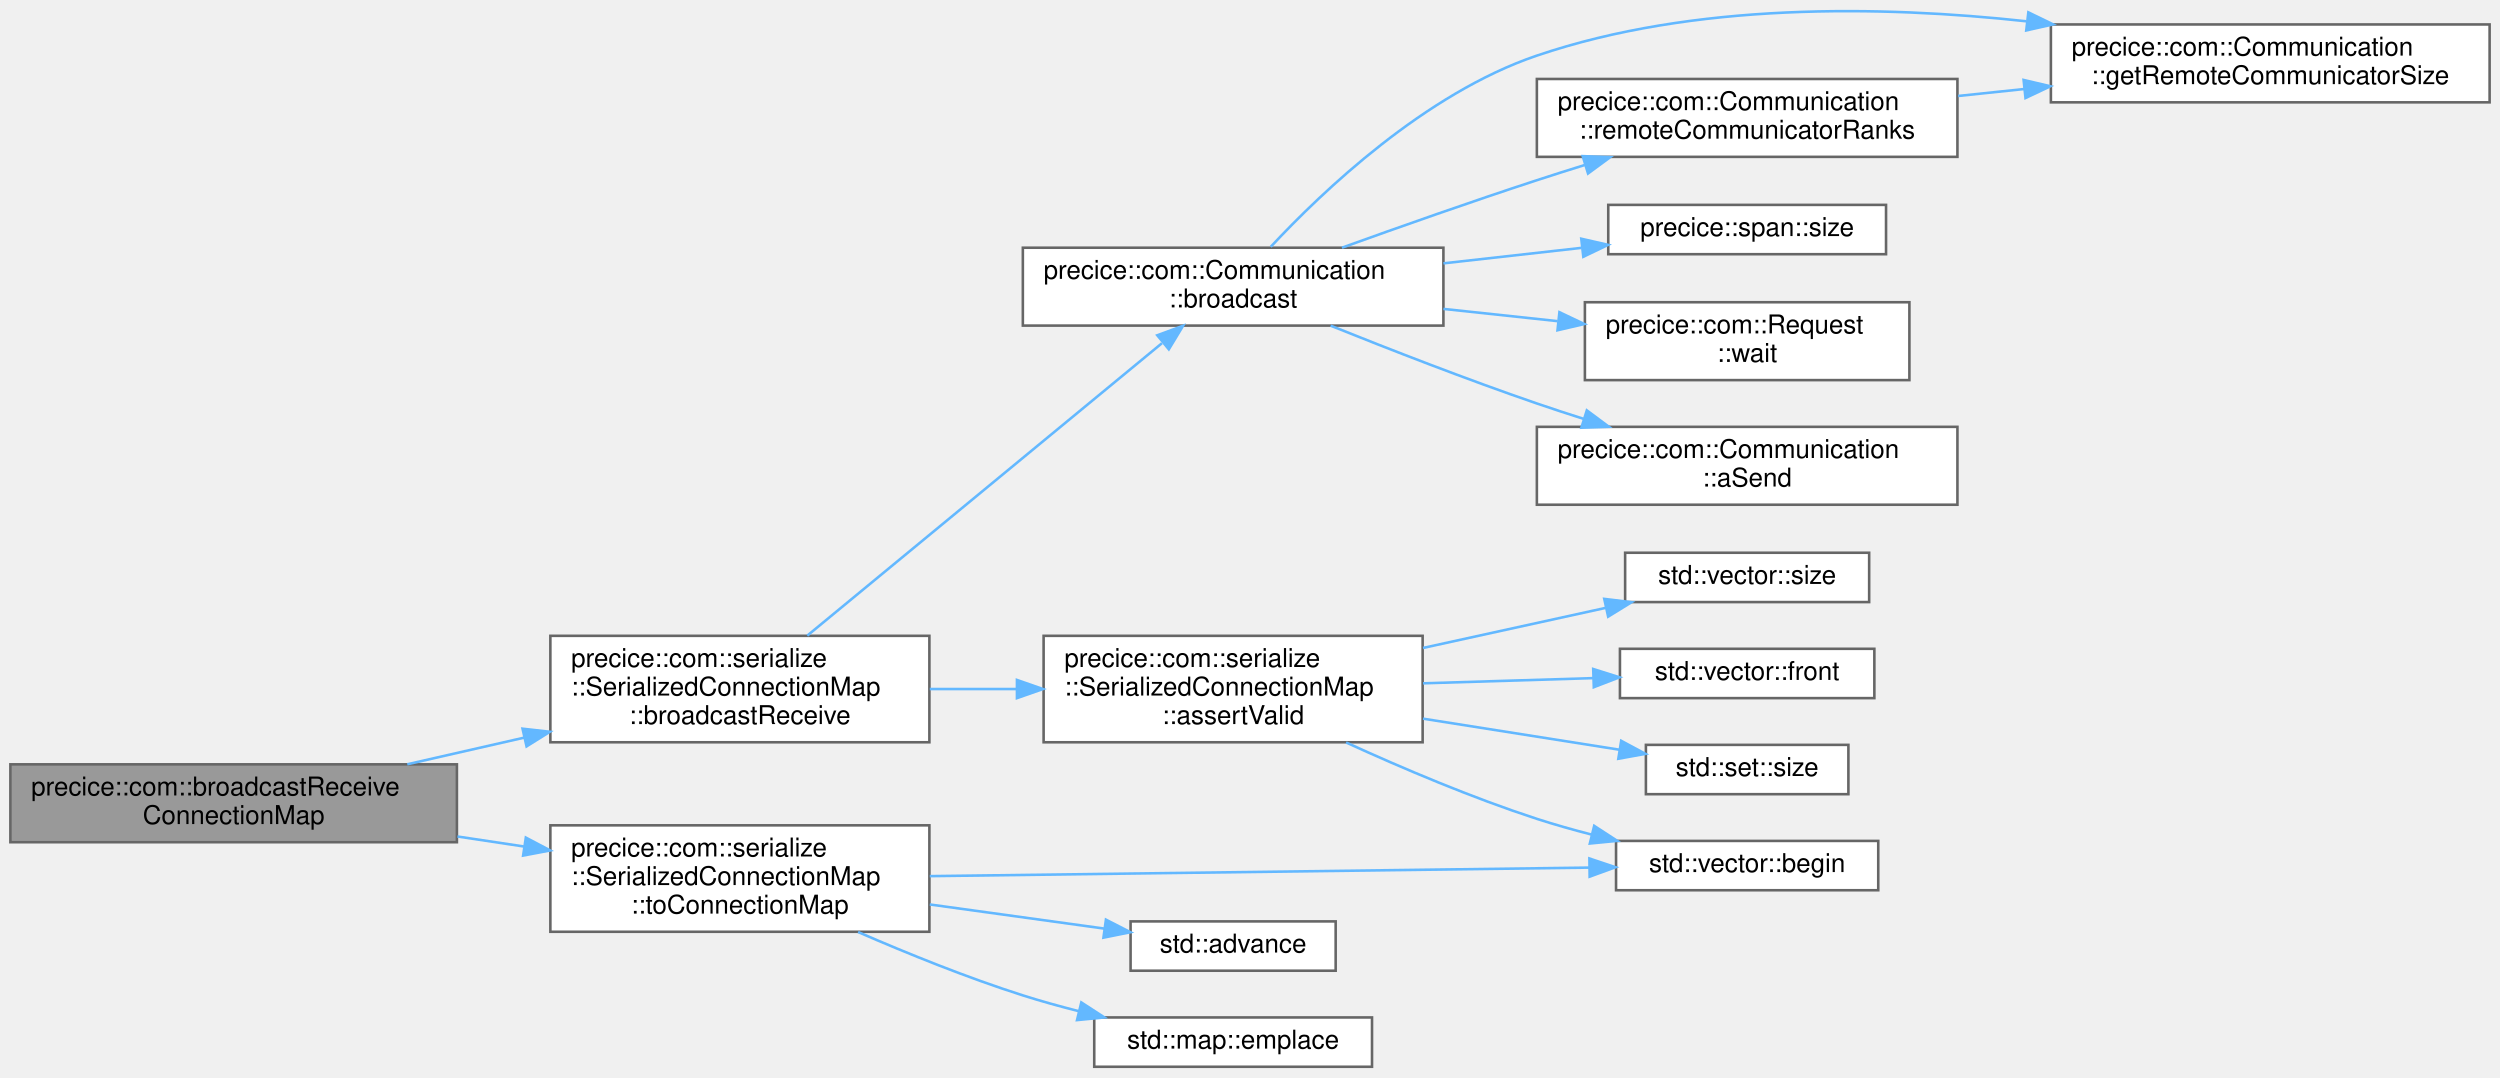
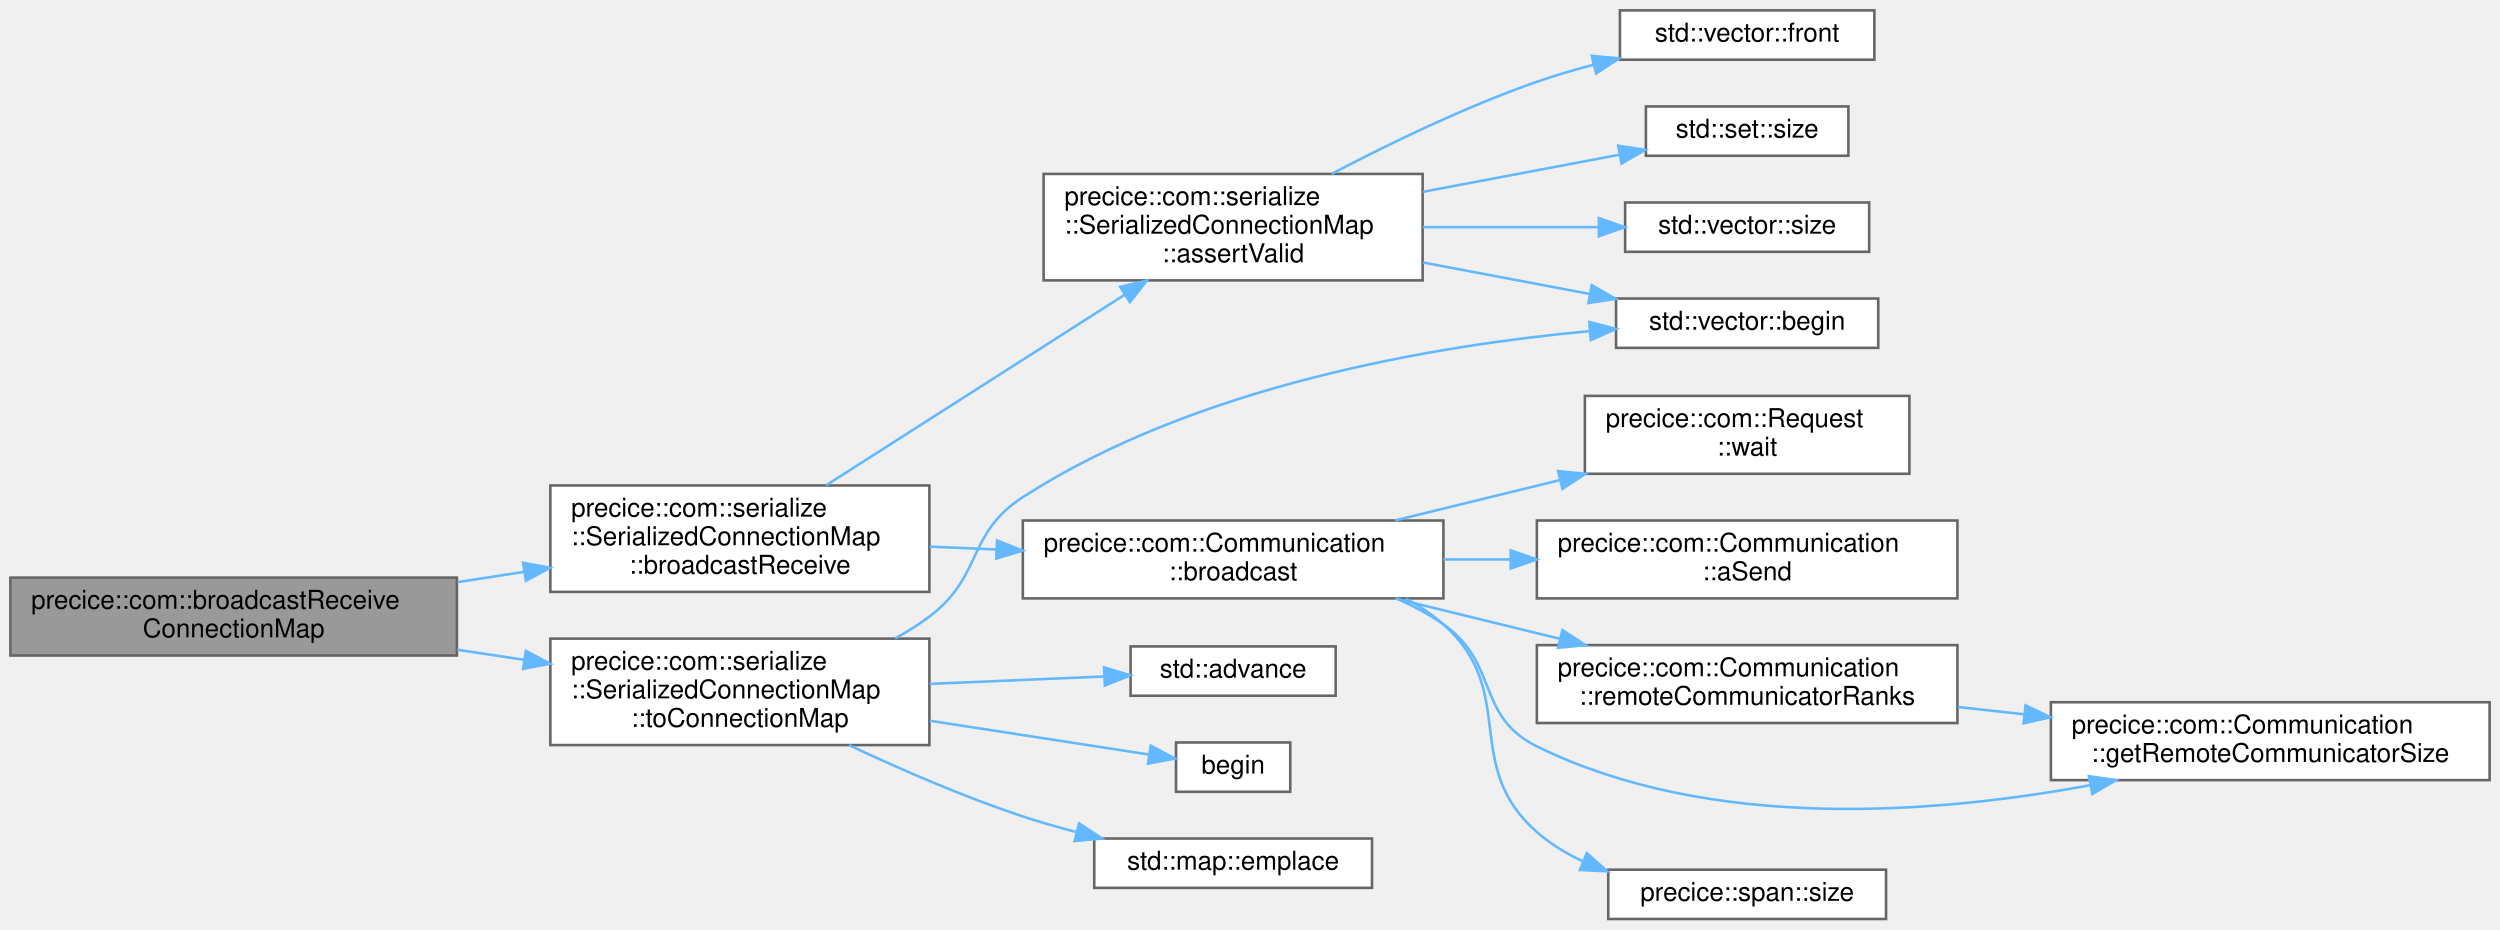
- <svg xmlns="http://www.w3.org/2000/svg" xmlns:xlink="http://www.w3.org/1999/xlink" width="963pt" height="415pt" viewBox="0.00 0.00 963.00 414.84">
-   <g id="graph0" class="graph" transform="scale(1 1) rotate(0) translate(4 410.84)">
+ <svg xmlns="http://www.w3.org/2000/svg" xmlns:xlink="http://www.w3.org/1999/xlink" width="963pt" height="358pt" viewBox="0.00 0.00 963.00 358.00">
+   <g id="graph0" class="graph" transform="scale(1 1) rotate(0) translate(4 354)">
    <g id="Node000001" class="node">
      <g id="a_Node000001">
        <a xlink:title=" ">
-           <polygon fill="#999999" stroke="#666666" points="172,-116.5 0,-116.5 0,-86.5 172,-86.5 172,-116.5" />
-           <text text-anchor="start" x="8" y="-104.5" font-family="Helvetica,sans-Serif" font-size="10.00">precice::com::broadcastReceive</text>
-           <text text-anchor="middle" x="86" y="-93.5" font-family="Helvetica,sans-Serif" font-size="10.00">ConnectionMap</text>
+           <polygon fill="#999999" stroke="#666666" points="172,-131.5 0,-131.5 0,-101.5 172,-101.5 172,-131.5" />
+           <text text-anchor="start" x="8" y="-119.5" font-family="Helvetica,sans-Serif" font-size="10.00">precice::com::broadcastReceive</text>
+           <text text-anchor="middle" x="86" y="-108.5" font-family="Helvetica,sans-Serif" font-size="10.00">ConnectionMap</text>
        </a>
      </g>
    </g>
    <g id="Node000002" class="node">
      <g id="a_Node000002">
        <a xlink:href="classprecice_1_1com_1_1serialize_1_1SerializedConnectionMap.html#a7efe96fc1599d92dbcf929606a5943b0" target="_top" xlink:title="receives a SerializedConnectionMap and calls assertValid before returning">
-           <polygon fill="white" stroke="#666666" points="354,-166 208,-166 208,-125 354,-125 354,-166" />
-           <text text-anchor="start" x="216" y="-154" font-family="Helvetica,sans-Serif" font-size="10.00">precice::com::serialize</text>
-           <text text-anchor="start" x="216" y="-143" font-family="Helvetica,sans-Serif" font-size="10.00">::SerializedConnectionMap</text>
-           <text text-anchor="middle" x="281" y="-132" font-family="Helvetica,sans-Serif" font-size="10.00">::broadcastReceive</text>
+           <polygon fill="white" stroke="#666666" points="354,-167 208,-167 208,-126 354,-126 354,-167" />
+           <text text-anchor="start" x="216" y="-155" font-family="Helvetica,sans-Serif" font-size="10.00">precice::com::serialize</text>
+           <text text-anchor="start" x="216" y="-144" font-family="Helvetica,sans-Serif" font-size="10.00">::SerializedConnectionMap</text>
+           <text text-anchor="middle" x="281" y="-133" font-family="Helvetica,sans-Serif" font-size="10.00">::broadcastReceive</text>
        </a>
      </g>
    </g>
    <g id="edge1_Node000001_Node000002" class="edge">
      <g id="a_edge1_Node000001_Node000002">
        <a xlink:title=" ">
-           <path fill="none" stroke="#63b8ff" d="M152.88,-116.52C167.39,-119.83 182.93,-123.37 197.99,-126.8" />
-           <polygon fill="#63b8ff" stroke="#63b8ff" points="197.28,-130.23 207.81,-129.04 198.83,-123.41 197.28,-130.23" />
+           <path fill="none" stroke="#63b8ff" d="M172.21,-129.75C180.78,-131.08 189.46,-132.43 197.99,-133.75" />
+           <polygon fill="#63b8ff" stroke="#63b8ff" points="197.5,-137.22 207.92,-135.3 198.58,-130.3 197.5,-137.22" />
        </a>
      </g>
    </g>
    <g id="Node000014" class="node">
      <g id="a_Node000014">
        <a xlink:href="classprecice_1_1com_1_1serialize_1_1SerializedConnectionMap.html#a496360dae8fd4fed55334120552b75e4" target="_top" xlink:title="Builds and returns the connection map represented by the serialized state.">
-           <polygon fill="white" stroke="#666666" points="354,-93 208,-93 208,-52 354,-52 354,-93" />
-           <text text-anchor="start" x="216" y="-81" font-family="Helvetica,sans-Serif" font-size="10.00">precice::com::serialize</text>
-           <text text-anchor="start" x="216" y="-70" font-family="Helvetica,sans-Serif" font-size="10.00">::SerializedConnectionMap</text>
-           <text text-anchor="middle" x="281" y="-59" font-family="Helvetica,sans-Serif" font-size="10.00">::toConnectionMap</text>
+           <polygon fill="white" stroke="#666666" points="354,-108 208,-108 208,-67 354,-67 354,-108" />
+           <text text-anchor="start" x="216" y="-96" font-family="Helvetica,sans-Serif" font-size="10.00">precice::com::serialize</text>
+           <text text-anchor="start" x="216" y="-85" font-family="Helvetica,sans-Serif" font-size="10.00">::SerializedConnectionMap</text>
+           <text text-anchor="middle" x="281" y="-74" font-family="Helvetica,sans-Serif" font-size="10.00">::toConnectionMap</text>
        </a>
      </g>
    </g>
    <g id="edge14_Node000001_Node000014" class="edge">
      <g id="a_edge14_Node000001_Node000014">
        <a xlink:title=" ">
-           <path fill="none" stroke="#63b8ff" d="M172.21,-88.7C180.78,-87.41 189.46,-86.1 197.99,-84.82" />
-           <polygon fill="#63b8ff" stroke="#63b8ff" points="198.55,-88.28 207.92,-83.33 197.51,-81.36 198.55,-88.28" />
+           <path fill="none" stroke="#63b8ff" d="M172.21,-103.7C180.78,-102.41 189.46,-101.1 197.99,-99.82" />
+           <polygon fill="#63b8ff" stroke="#63b8ff" points="198.55,-103.28 207.92,-98.33 197.51,-96.36 198.55,-103.28" />
        </a>
      </g>
    </g>
    <g id="Node000003" class="node">
      <g id="a_Node000003">
        <a xlink:href="classprecice_1_1com_1_1serialize_1_1SerializedConnectionMap.html#ac371682a00038cb21f3da4012831be73" target="_top" xlink:title="asserts the content for correctness">
-           <polygon fill="white" stroke="#666666" points="544,-166 398,-166 398,-125 544,-125 544,-166" />
-           <text text-anchor="start" x="406" y="-154" font-family="Helvetica,sans-Serif" font-size="10.00">precice::com::serialize</text>
-           <text text-anchor="start" x="406" y="-143" font-family="Helvetica,sans-Serif" font-size="10.00">::SerializedConnectionMap</text>
-           <text text-anchor="middle" x="471" y="-132" font-family="Helvetica,sans-Serif" font-size="10.00">::assertValid</text>
+           <polygon fill="white" stroke="#666666" points="544,-287 398,-287 398,-246 544,-246 544,-287" />
+           <text text-anchor="start" x="406" y="-275" font-family="Helvetica,sans-Serif" font-size="10.00">precice::com::serialize</text>
+           <text text-anchor="start" x="406" y="-264" font-family="Helvetica,sans-Serif" font-size="10.00">::SerializedConnectionMap</text>
+           <text text-anchor="middle" x="471" y="-253" font-family="Helvetica,sans-Serif" font-size="10.00">::assertValid</text>
        </a>
      </g>
    </g>
    <g id="edge2_Node000002_Node000003" class="edge">
      <g id="a_edge2_Node000002_Node000003">
        <a xlink:title=" ">
-           <path fill="none" stroke="#63b8ff" d="M354.15,-145.5C365.09,-145.5 376.45,-145.5 387.59,-145.5" />
-           <polygon fill="#63b8ff" stroke="#63b8ff" points="387.73,-149 397.73,-145.5 387.73,-142 387.73,-149" />
+           <path fill="none" stroke="#63b8ff" d="M314.32,-167.13C346.16,-187.45 394.91,-218.57 429.36,-240.56" />
+           <polygon fill="#63b8ff" stroke="#63b8ff" points="427.48,-243.51 437.79,-245.94 431.24,-237.61 427.48,-243.51" />
        </a>
      </g>
    </g>
    <g id="Node000008" class="node">
      <g id="a_Node000008">
        <a xlink:href="classprecice_1_1com_1_1Communication.html#af30b8fdbac93d60e7a54f0e67e5aeb53" target="_top" xlink:title=" ">
-           <polygon fill="white" stroke="#666666" points="552,-315.5 390,-315.5 390,-285.5 552,-285.5 552,-315.5" />
-           <text text-anchor="start" x="398" y="-303.5" font-family="Helvetica,sans-Serif" font-size="10.00">precice::com::Communication</text>
-           <text text-anchor="middle" x="471" y="-292.5" font-family="Helvetica,sans-Serif" font-size="10.00">::broadcast</text>
+           <polygon fill="white" stroke="#666666" points="552,-153.5 390,-153.5 390,-123.5 552,-123.5 552,-153.5" />
+           <text text-anchor="start" x="398" y="-141.5" font-family="Helvetica,sans-Serif" font-size="10.00">precice::com::Communication</text>
+           <text text-anchor="middle" x="471" y="-130.5" font-family="Helvetica,sans-Serif" font-size="10.00">::broadcast</text>
        </a>
      </g>
    </g>
    <g id="edge7_Node000002_Node000008" class="edge">
      <g id="a_edge7_Node000002_Node000008">
        <a xlink:title=" ">
-           <path fill="none" stroke="#63b8ff" d="M306.96,-166.08C342.47,-195.36 407.27,-248.78 443.57,-278.71" />
-           <polygon fill="#63b8ff" stroke="#63b8ff" points="441.78,-281.77 451.72,-285.43 446.23,-276.36 441.78,-281.77" />
+           <path fill="none" stroke="#63b8ff" d="M354.15,-143.43C362.56,-143.07 371.22,-142.7 379.83,-142.34" />
+           <polygon fill="#63b8ff" stroke="#63b8ff" points="380.06,-145.83 389.9,-141.91 379.76,-138.84 380.06,-145.83" />
        </a>
      </g>
    </g>
    <g id="Node000004" class="node">
      <g id="a_Node000004">
        <a target="_parent" xlink:href="http://en.cppreference.com/w/cpp/container/vector/begin.html#" xlink:title=" ">
-           <polygon fill="white" stroke="#666666" points="719.5,-87 618.5,-87 618.5,-68 719.5,-68 719.5,-87" />
-           <text text-anchor="middle" x="669" y="-75" font-family="Helvetica,sans-Serif" font-size="10.00">std::vector::begin</text>
+           <polygon fill="white" stroke="#666666" points="719.5,-239 618.5,-239 618.5,-220 719.5,-220 719.5,-239" />
+           <text text-anchor="middle" x="669" y="-227" font-family="Helvetica,sans-Serif" font-size="10.00">std::vector::begin</text>
        </a>
      </g>
    </g>
    <g id="edge3_Node000003_Node000004" class="edge">
      <g id="a_edge3_Node000003_Node000004">
        <a xlink:title=" ">
-           <path fill="none" stroke="#63b8ff" d="M514.51,-124.92C536.14,-115.03 563.08,-103.6 588,-95.5 594.8,-93.29 602,-91.26 609.19,-89.41" />
-           <polygon fill="#63b8ff" stroke="#63b8ff" points="610.08,-92.8 618.96,-87.02 608.41,-86 610.08,-92.8" />
+           <path fill="none" stroke="#63b8ff" d="M544.15,-252.88C565.25,-248.9 588.08,-244.59 608.31,-240.77" />
+           <polygon fill="#63b8ff" stroke="#63b8ff" points="609.15,-244.17 618.33,-238.88 607.85,-237.29 609.15,-244.17" />
        </a>
      </g>
    </g>
    <g id="Node000005" class="node">
      <g id="a_Node000005">
        <a target="_parent" xlink:href="http://en.cppreference.com/w/cpp/container/vector/front.html#" xlink:title=" ">
-           <polygon fill="white" stroke="#666666" points="718,-161 620,-161 620,-142 718,-142 718,-161" />
-           <text text-anchor="middle" x="669" y="-149" font-family="Helvetica,sans-Serif" font-size="10.00">std::vector::front</text>
+           <polygon fill="white" stroke="#666666" points="718,-350 620,-350 620,-331 718,-331 718,-350" />
+           <text text-anchor="middle" x="669" y="-338" font-family="Helvetica,sans-Serif" font-size="10.00">std::vector::front</text>
        </a>
      </g>
    </g>
    <g id="edge4_Node000003_Node000005" class="edge">
      <g id="a_edge4_Node000003_Node000005">
        <a xlink:title=" ">
-           <path fill="none" stroke="#63b8ff" d="M544.15,-147.71C565.72,-148.37 589.09,-149.08 609.65,-149.71" />
-           <polygon fill="#63b8ff" stroke="#63b8ff" points="609.71,-153.22 619.82,-150.02 609.93,-146.22 609.71,-153.22" />
+           <path fill="none" stroke="#63b8ff" d="M508.95,-287.02C531.29,-298.75 560.66,-312.96 588,-322.5 595.01,-324.94 602.48,-327.14 609.94,-329.09" />
+           <polygon fill="#63b8ff" stroke="#63b8ff" points="609.15,-332.5 619.7,-331.5 610.83,-325.7 609.15,-332.5" />
        </a>
      </g>
    </g>
    <g id="Node000006" class="node">
      <g id="a_Node000006">
        <a target="_parent" xlink:href="http://en.cppreference.com/w/cpp/container/set/size.html#" xlink:title=" ">
-           <polygon fill="white" stroke="#666666" points="708,-124 630,-124 630,-105 708,-105 708,-124" />
-           <text text-anchor="middle" x="669" y="-112" font-family="Helvetica,sans-Serif" font-size="10.00">std::set::size</text>
+           <polygon fill="white" stroke="#666666" points="708,-313 630,-313 630,-294 708,-294 708,-313" />
+           <text text-anchor="middle" x="669" y="-301" font-family="Helvetica,sans-Serif" font-size="10.00">std::set::size</text>
        </a>
      </g>
    </g>
    <g id="edge5_Node000003_Node000006" class="edge">
      <g id="a_edge5_Node000003_Node000006">
        <a xlink:title=" ">
-           <path fill="none" stroke="#63b8ff" d="M544.15,-134.09C569.33,-130.11 596.96,-125.74 619.72,-122.14" />
-           <polygon fill="#63b8ff" stroke="#63b8ff" points="620.48,-125.56 629.81,-120.54 619.38,-118.65 620.48,-125.56" />
+           <path fill="none" stroke="#63b8ff" d="M544.15,-280.12C569.33,-284.87 596.96,-290.09 619.72,-294.39" />
+           <polygon fill="#63b8ff" stroke="#63b8ff" points="619.33,-297.87 629.81,-296.29 620.63,-291 619.33,-297.87" />
        </a>
      </g>
    </g>
    <g id="Node000007" class="node">
      <g id="a_Node000007">
        <a target="_parent" xlink:href="http://en.cppreference.com/w/cpp/container/vector/size.html#" xlink:title=" ">
-           <polygon fill="white" stroke="#666666" points="716,-198 622,-198 622,-179 716,-179 716,-198" />
-           <text text-anchor="middle" x="669" y="-186" font-family="Helvetica,sans-Serif" font-size="10.00">std::vector::size</text>
+           <polygon fill="white" stroke="#666666" points="716,-276 622,-276 622,-257 716,-257 716,-276" />
+           <text text-anchor="middle" x="669" y="-264" font-family="Helvetica,sans-Serif" font-size="10.00">std::vector::size</text>
        </a>
      </g>
    </g>
    <g id="edge6_Node000003_Node000007" class="edge">
      <g id="a_edge6_Node000003_Node000007">
        <a xlink:title=" ">
-           <path fill="none" stroke="#63b8ff" d="M544.15,-161.33C567.42,-166.43 592.79,-172 614.48,-176.76" />
-           <polygon fill="#63b8ff" stroke="#63b8ff" points="613.96,-180.23 624.48,-178.95 615.46,-173.39 613.96,-180.23" />
+           <path fill="none" stroke="#63b8ff" d="M544.15,-266.5C566.47,-266.5 590.73,-266.5 611.8,-266.5" />
+           <polygon fill="#63b8ff" stroke="#63b8ff" points="611.87,-270 621.87,-266.5 611.87,-263 611.87,-270" />
        </a>
      </g>
    </g>
    <g id="Node000009" class="node">
      <g id="a_Node000009">
        <a xlink:href="classprecice_1_1com_1_1Communication.html#a1c988cdf4b433bc63b4b876dba5324fb" target="_top" xlink:title=" ">
-           <polygon fill="white" stroke="#666666" points="750,-246.5 588,-246.5 588,-216.5 750,-216.5 750,-246.5" />
-           <text text-anchor="start" x="596" y="-234.5" font-family="Helvetica,sans-Serif" font-size="10.00">precice::com::Communication</text>
-           <text text-anchor="middle" x="669" y="-223.5" font-family="Helvetica,sans-Serif" font-size="10.00">::aSend</text>
+           <polygon fill="white" stroke="#666666" points="750,-153.5 588,-153.5 588,-123.5 750,-123.5 750,-153.5" />
+           <text text-anchor="start" x="596" y="-141.5" font-family="Helvetica,sans-Serif" font-size="10.00">precice::com::Communication</text>
+           <text text-anchor="middle" x="669" y="-130.5" font-family="Helvetica,sans-Serif" font-size="10.00">::aSend</text>
        </a>
      </g>
    </g>
    <g id="edge8_Node000008_Node000009" class="edge">
      <g id="a_edge8_Node000008_Node000009">
        <a xlink:title=" ">
-           <path fill="none" stroke="#63b8ff" d="M508.56,-285.47C531.26,-276.35 561.13,-264.72 588,-255.5 593.85,-253.49 599.97,-251.49 606.11,-249.54" />
-           <polygon fill="#63b8ff" stroke="#63b8ff" points="607.24,-252.85 615.74,-246.53 605.15,-246.17 607.24,-252.85" />
+           <path fill="none" stroke="#63b8ff" d="M552,-138.5C560.52,-138.5 569.23,-138.5 577.86,-138.5" />
+           <polygon fill="#63b8ff" stroke="#63b8ff" points="577.93,-142 587.93,-138.5 577.93,-135 577.93,-142" />
        </a>
      </g>
    </g>
    <g id="Node000010" class="node">
      <g id="a_Node000010">
        <a xlink:href="classprecice_1_1com_1_1Communication.html#a5319067292ba3f7979d92a72f9298f80" target="_top" xlink:title="Returns the number of processes in the remote communicator.">
-           <polygon fill="white" stroke="#666666" points="955,-401.5 786,-401.5 786,-371.5 955,-371.5 955,-401.5" />
-           <text text-anchor="start" x="794" y="-389.5" font-family="Helvetica,sans-Serif" font-size="10.00">precice::com::Communication</text>
-           <text text-anchor="middle" x="870.5" y="-378.5" font-family="Helvetica,sans-Serif" font-size="10.00">::getRemoteCommunicatorSize</text>
+           <polygon fill="white" stroke="#666666" points="955,-83.5 786,-83.5 786,-53.5 955,-53.5 955,-83.5" />
+           <text text-anchor="start" x="794" y="-71.5" font-family="Helvetica,sans-Serif" font-size="10.00">precice::com::Communication</text>
+           <text text-anchor="middle" x="870.5" y="-60.5" font-family="Helvetica,sans-Serif" font-size="10.00">::getRemoteCommunicatorSize</text>
        </a>
      </g>
    </g>
    <g id="edge9_Node000008_Node000010" class="edge">
      <g id="a_edge9_Node000008_Node000010">
        <a xlink:title=" ">
-           <path fill="none" stroke="#63b8ff" d="M485.49,-315.85C505.4,-337.2 544.97,-374.9 588,-389.5 648.45,-410.02 720.5,-408.82 776.57,-402.72" />
-           <polygon fill="#63b8ff" stroke="#63b8ff" points="777.32,-406.16 786.85,-401.53 776.51,-399.2 777.32,-406.16" />
+           <path fill="none" stroke="#63b8ff" d="M534.1,-123.37C540.42,-120.6 546.51,-117.33 552,-113.5 573.57,-98.43 564.41,-78.15 588,-66.5 654.7,-33.57 741.58,-40.5 801.08,-51.54" />
+           <polygon fill="#63b8ff" stroke="#63b8ff" points="800.64,-55.02 811.12,-53.49 801.97,-48.15 800.64,-55.02" />
        </a>
      </g>
    </g>
    <g id="Node000011" class="node">
      <g id="a_Node000011">
        <a xlink:href="classprecice_1_1com_1_1Communication.html#a31587a46cf1d04c93c3082979598276a" target="_top" xlink:title="Returns a range over all valid remote ranks.">
-           <polygon fill="white" stroke="#666666" points="750,-380.5 588,-380.5 588,-350.5 750,-350.5 750,-380.5" />
-           <text text-anchor="start" x="596" y="-368.5" font-family="Helvetica,sans-Serif" font-size="10.00">precice::com::Communication</text>
-           <text text-anchor="middle" x="669" y="-357.5" font-family="Helvetica,sans-Serif" font-size="10.00">::remoteCommunicatorRanks</text>
+           <polygon fill="white" stroke="#666666" points="750,-105.5 588,-105.5 588,-75.5 750,-75.5 750,-105.5" />
+           <text text-anchor="start" x="596" y="-93.5" font-family="Helvetica,sans-Serif" font-size="10.00">precice::com::Communication</text>
+           <text text-anchor="middle" x="669" y="-82.5" font-family="Helvetica,sans-Serif" font-size="10.00">::remoteCommunicatorRanks</text>
        </a>
      </g>
    </g>
    <g id="edge10_Node000008_Node000011" class="edge">
      <g id="a_edge10_Node000008_Node000011">
        <a xlink:title=" ">
-           <path fill="none" stroke="#63b8ff" d="M512.9,-315.5C535.05,-323.48 562.92,-333.31 588,-341.5 593.97,-343.45 600.21,-345.43 606.46,-347.37" />
-           <polygon fill="#63b8ff" stroke="#63b8ff" points="605.66,-350.78 616.24,-350.37 607.71,-344.09 605.66,-350.78" />
+           <path fill="none" stroke="#63b8ff" d="M533.48,-123.44C553.64,-118.51 576.2,-112.98 597.01,-107.89" />
+           <polygon fill="#63b8ff" stroke="#63b8ff" points="597.86,-111.28 606.74,-105.5 596.19,-104.48 597.86,-111.28" />
        </a>
      </g>
    </g>
    <g id="Node000012" class="node">
      <g id="a_Node000012">
        <a xlink:href="classprecice_1_1span.html#ae91f5ed50b6cbf0d15382b8e3c2a9a04" target="_top" xlink:title=" ">
-           <polygon fill="white" stroke="#666666" points="722.5,-332 615.5,-332 615.5,-313 722.5,-313 722.5,-332" />
-           <text text-anchor="middle" x="669" y="-320" font-family="Helvetica,sans-Serif" font-size="10.00">precice::span::size</text>
+           <polygon fill="white" stroke="#666666" points="722.5,-19 615.5,-19 615.5,0 722.5,0 722.5,-19" />
+           <text text-anchor="middle" x="669" y="-7" font-family="Helvetica,sans-Serif" font-size="10.00">precice::span::size</text>
        </a>
      </g>
    </g>
    <g id="edge12_Node000008_Node000012" class="edge">
      <g id="a_edge12_Node000008_Node000012">
        <a xlink:title=" ">
-           <path fill="none" stroke="#63b8ff" d="M552,-309.48C569.71,-311.47 588.23,-313.55 605.14,-315.44" />
-           <polygon fill="#63b8ff" stroke="#63b8ff" points="605.11,-318.96 615.44,-316.6 605.89,-312.01 605.11,-318.96" />
+           <path fill="none" stroke="#63b8ff" d="M537.45,-123.39C542.7,-120.63 547.64,-117.36 552,-113.5 581.17,-87.63 558.68,-59.2 588,-33.5 593.2,-28.94 599.24,-25.25 605.63,-22.25" />
+           <polygon fill="#63b8ff" stroke="#63b8ff" points="607.24,-25.38 615.18,-18.35 604.6,-18.9 607.24,-25.38" />
        </a>
      </g>
    </g>
    <g id="Node000013" class="node">
      <g id="a_Node000013">
        <a xlink:href="classprecice_1_1com_1_1Request.html#ad07792939dd8a5e4e23791e21aeacff0" target="_top" xlink:title=" ">
-           <polygon fill="white" stroke="#666666" points="731.5,-294.5 606.5,-294.5 606.5,-264.5 731.5,-264.5 731.5,-294.5" />
-           <text text-anchor="start" x="614.5" y="-282.5" font-family="Helvetica,sans-Serif" font-size="10.00">precice::com::Request</text>
-           <text text-anchor="middle" x="669" y="-271.5" font-family="Helvetica,sans-Serif" font-size="10.00">::wait</text>
+           <polygon fill="white" stroke="#666666" points="731.5,-201.5 606.5,-201.5 606.5,-171.5 731.5,-171.5 731.5,-201.5" />
+           <text text-anchor="start" x="614.5" y="-189.5" font-family="Helvetica,sans-Serif" font-size="10.00">precice::com::Request</text>
+           <text text-anchor="middle" x="669" y="-178.5" font-family="Helvetica,sans-Serif" font-size="10.00">::wait</text>
        </a>
      </g>
    </g>
    <g id="edge13_Node000008_Node000013" class="edge">
      <g id="a_edge13_Node000008_Node000013">
        <a xlink:title=" ">
-           <path fill="none" stroke="#63b8ff" d="M552,-291.93C566.57,-290.37 581.68,-288.75 596,-287.21" />
-           <polygon fill="#63b8ff" stroke="#63b8ff" points="596.69,-290.66 606.26,-286.11 595.95,-283.7 596.69,-290.66" />
+           <path fill="none" stroke="#63b8ff" d="M533.48,-153.56C553.64,-158.49 576.2,-164.02 597.01,-169.11" />
+           <polygon fill="#63b8ff" stroke="#63b8ff" points="596.19,-172.52 606.74,-171.5 597.86,-165.72 596.19,-172.52" />
        </a>
      </g>
    </g>
    <g id="edge11_Node000011_Node000010" class="edge">
      <g id="a_edge11_Node000011_Node000010">
        <a xlink:title=" ">
-           <path fill="none" stroke="#63b8ff" d="M750.28,-373.95C758.69,-374.84 767.28,-375.74 775.82,-376.64" />
-           <polygon fill="#63b8ff" stroke="#63b8ff" points="775.49,-380.12 785.8,-377.69 776.22,-373.16 775.49,-380.12" />
-         </a>
-       </g>
-     </g>
-     <g id="edge16_Node000014_Node000004" class="edge">
-       <g id="a_edge16_Node000014_Node000004">
-         <a xlink:title=" ">
-           <path fill="none" stroke="#63b8ff" d="M354.15,-73.43C427.42,-74.38 539.56,-75.84 608.09,-76.72" />
-           <polygon fill="#63b8ff" stroke="#63b8ff" points="608.24,-80.23 618.28,-76.86 608.33,-73.23 608.24,-80.23" />
+           <path fill="none" stroke="#63b8ff" d="M750.28,-81.65C758.69,-80.72 767.28,-79.77 775.82,-78.83" />
+           <polygon fill="#63b8ff" stroke="#63b8ff" points="776.24,-82.31 785.8,-77.73 775.48,-75.35 776.24,-82.31" />
+         </a>
+       </g>
+     </g>
+     <g id="edge17_Node000014_Node000004" class="edge">
+       <g id="a_edge17_Node000014_Node000004">
+         <a xlink:title=" ">
+           <path fill="none" stroke="#63b8ff" d="M340.81,-108.08C345.44,-110.62 349.91,-113.42 354,-116.5 374.75,-132.1 368.18,-148.44 390,-162.5 456.87,-205.58 548.94,-220.98 608.47,-226.47" />
+           <polygon fill="#63b8ff" stroke="#63b8ff" points="608.2,-229.96 618.46,-227.33 608.8,-222.99 608.2,-229.96" />
        </a>
      </g>
    </g>
    <g id="Node000015" class="node">
      <g id="a_Node000015">
        <a target="_parent" xlink:href="http://en.cppreference.com/w/cpp/iterator/advance.html#" xlink:title=" ">
-           <polygon fill="white" stroke="#666666" points="510.5,-56 431.5,-56 431.5,-37 510.5,-37 510.5,-56" />
-           <text text-anchor="middle" x="471" y="-44" font-family="Helvetica,sans-Serif" font-size="10.00">std::advance</text>
+           <polygon fill="white" stroke="#666666" points="510.5,-105 431.5,-105 431.5,-86 510.5,-86 510.5,-105" />
+           <text text-anchor="middle" x="471" y="-93" font-family="Helvetica,sans-Serif" font-size="10.00">std::advance</text>
        </a>
      </g>
    </g>
    <g id="edge15_Node000014_Node000015" class="edge">
      <g id="a_edge15_Node000014_Node000015">
        <a xlink:title=" ">
-           <path fill="none" stroke="#63b8ff" d="M354.15,-62.52C376.65,-59.41 400.92,-56.05 421.4,-53.22" />
-           <polygon fill="#63b8ff" stroke="#63b8ff" points="422,-56.67 431.43,-51.83 421.05,-49.74 422,-56.67" />
+           <path fill="none" stroke="#63b8ff" d="M354.15,-90.57C376.65,-91.53 400.92,-92.56 421.4,-93.43" />
+           <polygon fill="#63b8ff" stroke="#63b8ff" points="421.29,-96.93 431.43,-93.86 421.59,-89.94 421.29,-96.93" />
        </a>
      </g>
    </g>
    <g id="Node000016" class="node">
      <g id="a_Node000016">
+         <a xlink:href="AccelerationIntraCommTest_8cpp.html#a8295d49f18092f1b58549c49c6dfa8b0" target="_top" xlink:title=" ">
+           <polygon fill="white" stroke="#666666" points="493,-68 449,-68 449,-49 493,-49 493,-68" />
+           <text text-anchor="middle" x="471" y="-56" font-family="Helvetica,sans-Serif" font-size="10.00">begin</text>
+         </a>
+       </g>
+     </g>
+     <g id="edge16_Node000014_Node000016" class="edge">
+       <g id="a_edge16_Node000014_Node000016">
+         <a xlink:title=" ">
+           <path fill="none" stroke="#63b8ff" d="M354.15,-76.37C383.42,-71.86 415.69,-66.88 438.72,-63.33" />
+           <polygon fill="#63b8ff" stroke="#63b8ff" points="439.26,-66.78 448.61,-61.8 438.19,-59.87 439.26,-66.78" />
+         </a>
+       </g>
+     </g>
+     <g id="Node000017" class="node">
+       <g id="a_Node000017">
        <a target="_parent" xlink:href="http://en.cppreference.com/w/cpp/container/map/emplace.html#" xlink:title=" ">
-           <polygon fill="white" stroke="#666666" points="524.5,-19 417.5,-19 417.5,0 524.5,0 524.5,-19" />
-           <text text-anchor="middle" x="471" y="-7" font-family="Helvetica,sans-Serif" font-size="10.00">std::map::emplace</text>
-         </a>
-       </g>
-     </g>
-     <g id="edge17_Node000014_Node000016" class="edge">
-       <g id="a_edge17_Node000014_Node000016">
-         <a xlink:title=" ">
-           <path fill="none" stroke="#63b8ff" d="M326.54,-51.9C345.77,-43.54 368.71,-34.27 390,-27.5 396.9,-25.3 404.22,-23.27 411.52,-21.42" />
-           <polygon fill="#63b8ff" stroke="#63b8ff" points="412.52,-24.78 421.41,-19.01 410.87,-17.98 412.52,-24.78" />
+           <polygon fill="white" stroke="#666666" points="524.5,-31 417.5,-31 417.5,-12 524.5,-12 524.5,-31" />
+           <text text-anchor="middle" x="471" y="-19" font-family="Helvetica,sans-Serif" font-size="10.00">std::map::emplace</text>
+         </a>
+       </g>
+     </g>
+     <g id="edge18_Node000014_Node000017" class="edge">
+       <g id="a_edge18_Node000014_Node000017">
+         <a xlink:title=" ">
+           <path fill="none" stroke="#63b8ff" d="M323.04,-66.97C342.9,-57.63 367.31,-47.01 390,-39.5 396.54,-37.34 403.46,-35.35 410.39,-33.54" />
+           <polygon fill="#63b8ff" stroke="#63b8ff" points="411.64,-36.84 420.51,-31.04 409.96,-30.04 411.64,-36.84" />
        </a>
      </g>
    </g>
  </g>
</svg>
